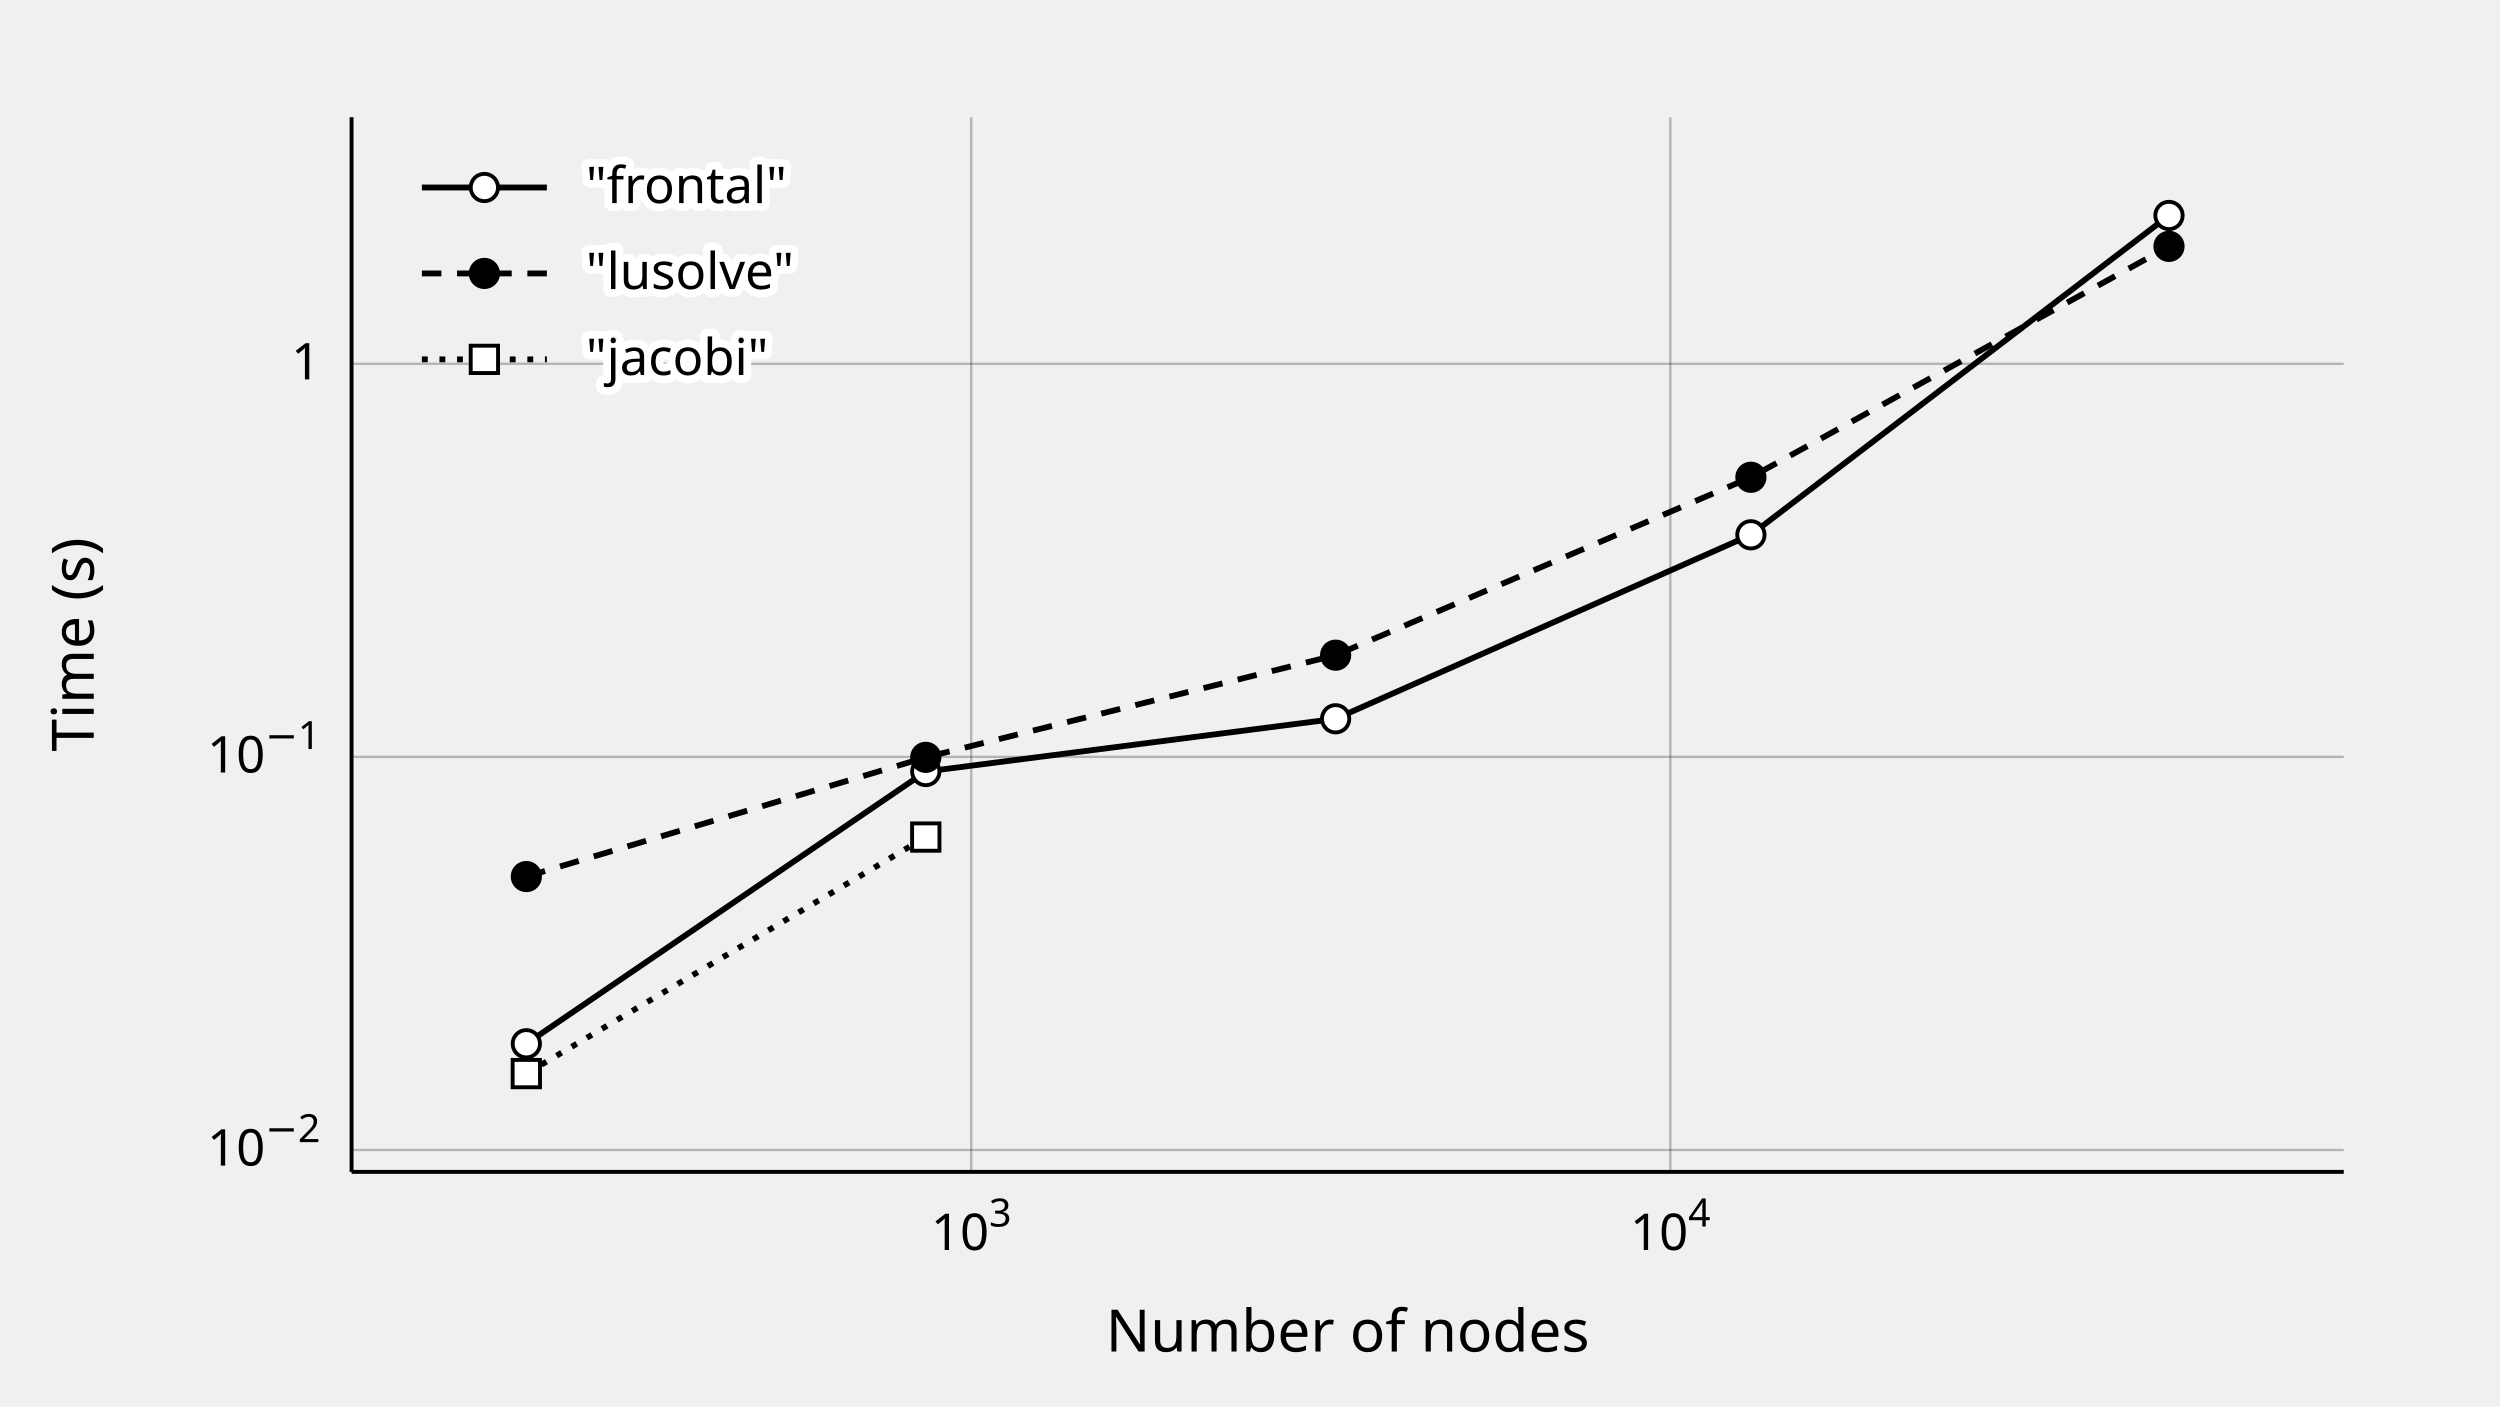
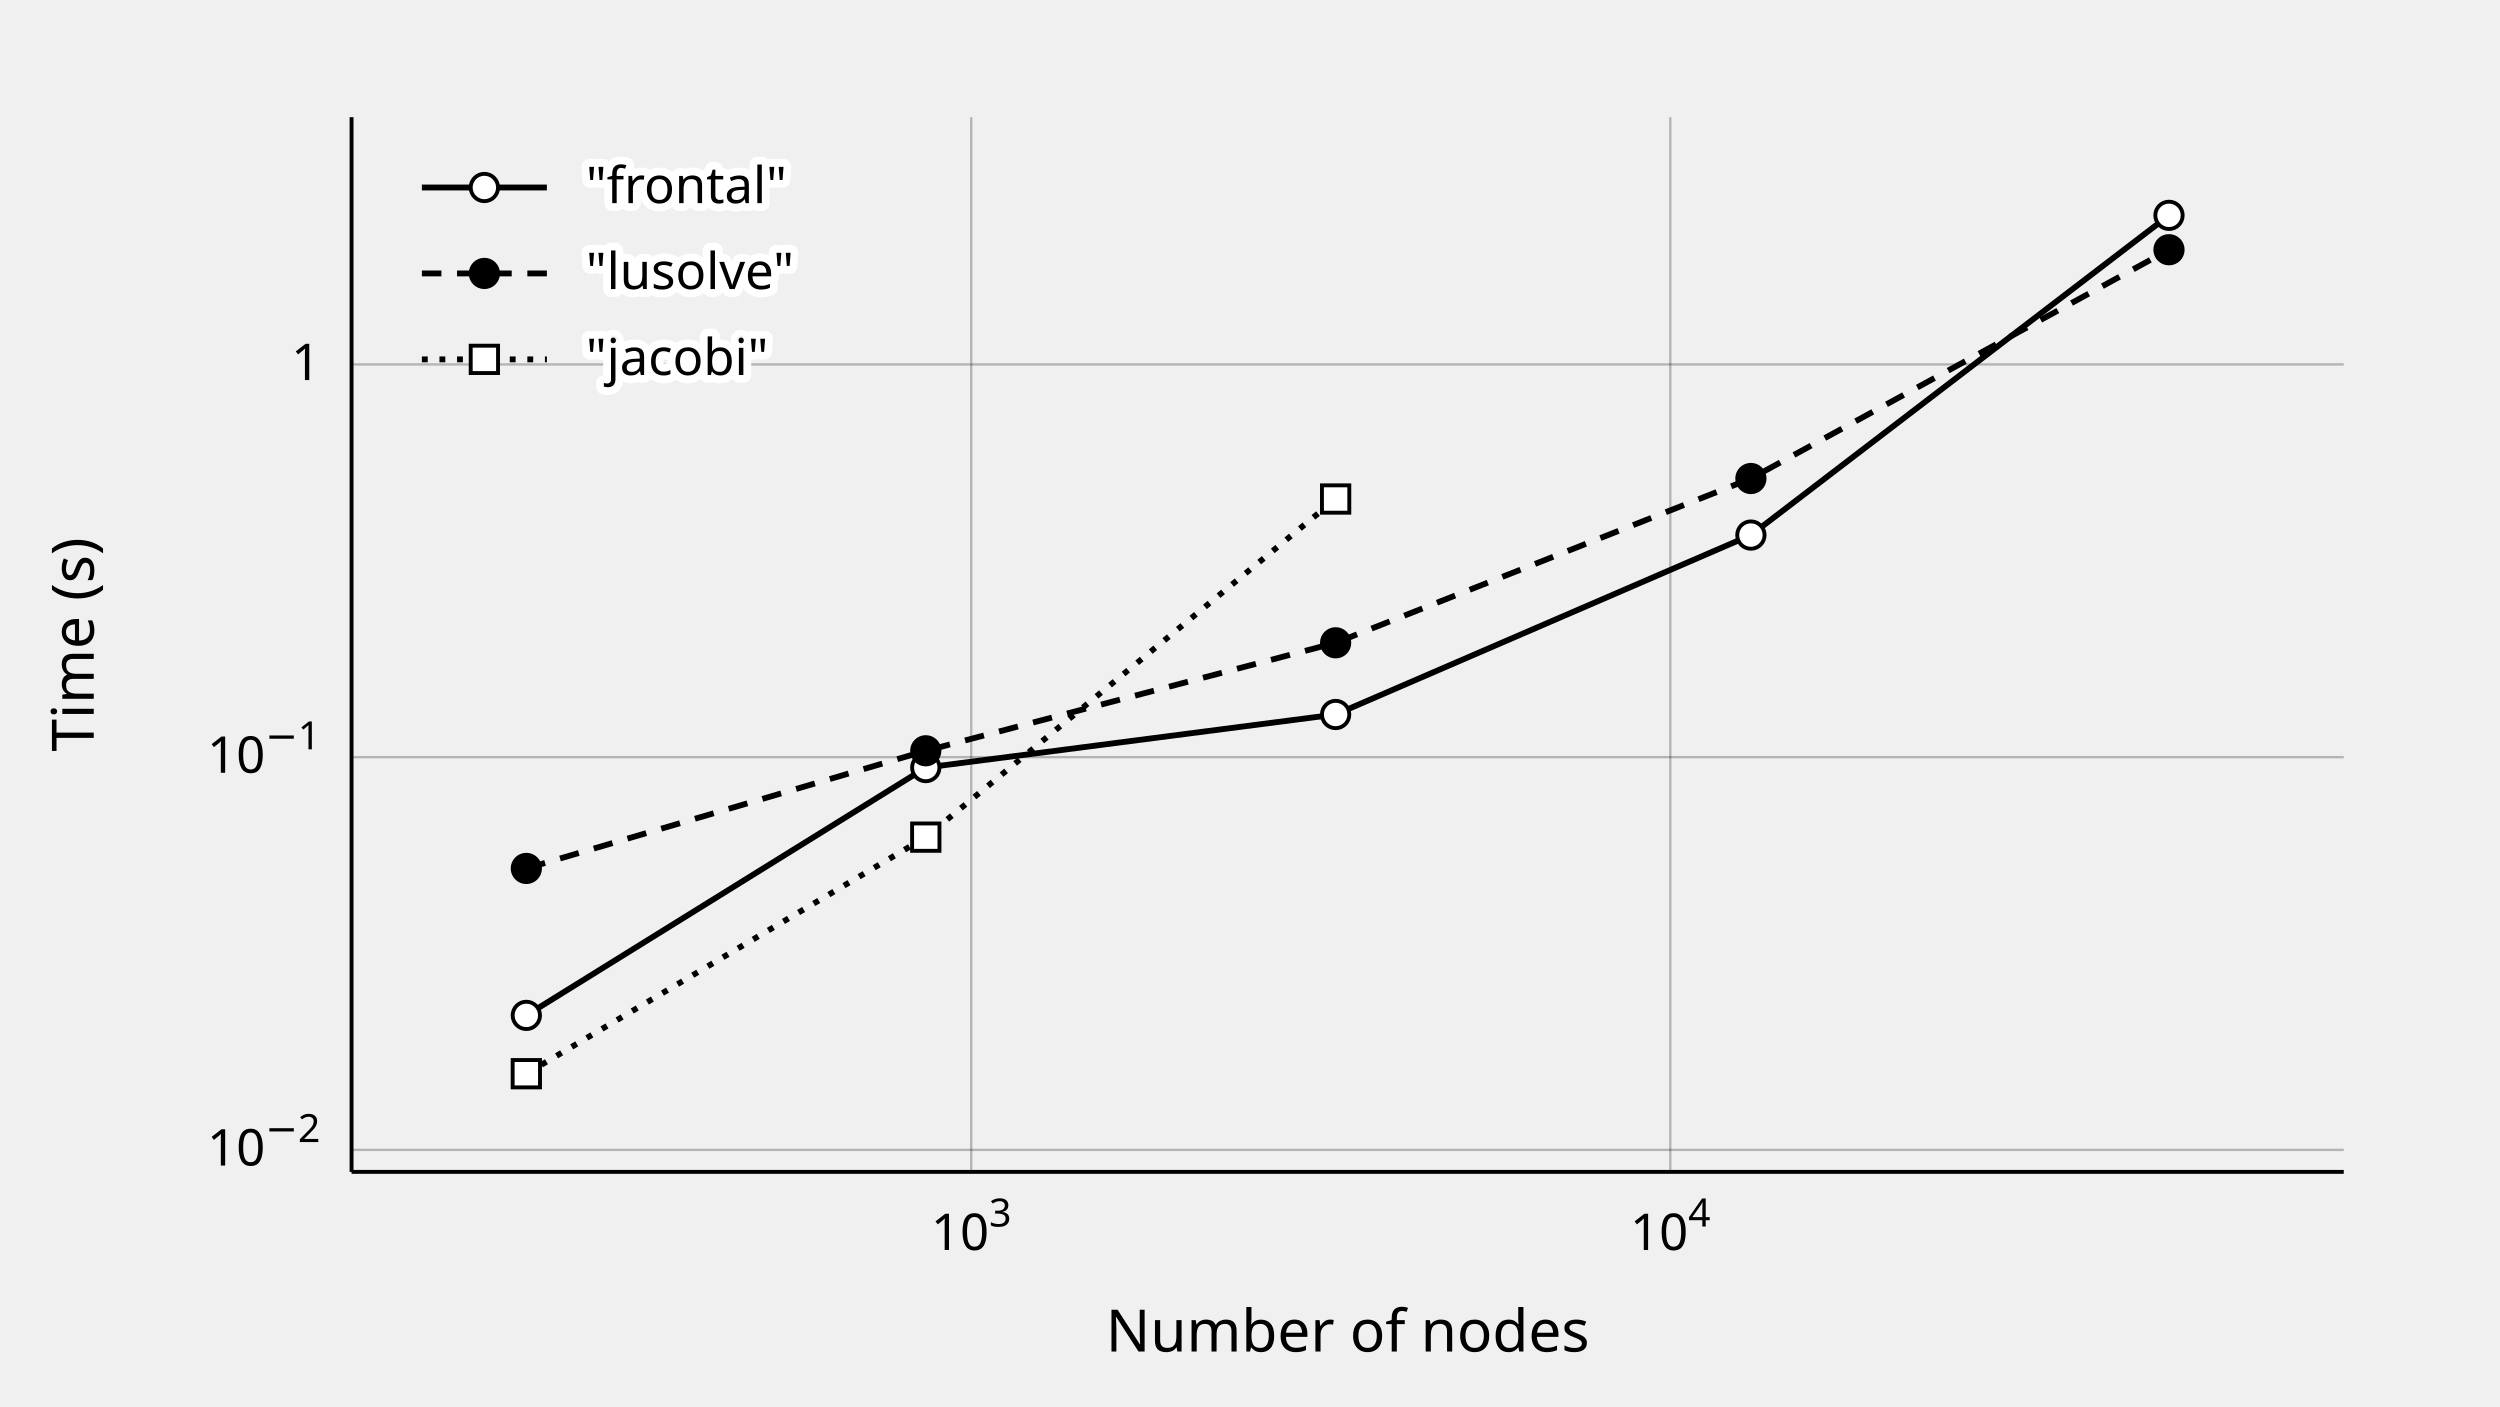
<svg xmlns="http://www.w3.org/2000/svg" viewBox="0 0 640 360" width="640" height="360" font-family="sans-serif" font-size="15" fill="#000">
  <defs>
    <marker id="arrow" viewBox="0 0 10 10" refX="9" refY="5" markerWidth="7" markerHeight="7" orient="auto-start-reverse">
      <path d="M0,0 L10,5 L0,10 z" fill="#000" />
    </marker>
  </defs>
  <g stroke="#000" stroke-width="0.6" stroke-opacity="0.25">
    <line x1="248.63" y1="30" x2="248.63" y2="300" />
    <line x1="427.6" y1="30" x2="427.6" y2="300" />
-     <line x1="90" y1="294.39" x2="600" y2="294.39" />
-     <line x1="90" y1="193.76" x2="600" y2="193.76" />
-     <line x1="90" y1="93.13" x2="600" y2="93.13" />
+     <line x1="90" y1="294.37" x2="600" y2="294.37" />
+     <line x1="90" y1="193.83" x2="600" y2="193.83" />
+     <line x1="90" y1="93.29" x2="600" y2="93.29" />
  </g>
  <line x1="90" y1="300" x2="600" y2="300" stroke="#000" stroke-width="1" />
  <line x1="90" y1="30" x2="90" y2="300" stroke="#000" stroke-width="1" />
  <text x="248.63" y="320" font-size="13" text-anchor="middle">10<tspan dy="-6" font-size="10">3</tspan>
  </text>
  <text x="427.6" y="320" font-size="13" text-anchor="middle">10<tspan dy="-6" font-size="10">4</tspan>
  </text>
-   <text x="82" y="298.39" font-size="13" text-anchor="end">10<tspan dy="-6" font-size="10">−2</tspan>
+   <text x="82" y="298.37" font-size="13" text-anchor="end">10<tspan dy="-6" font-size="10">−2</tspan>
  </text>
-   <text x="82" y="197.76" font-size="13" text-anchor="end">10<tspan dy="-6" font-size="10">−1</tspan>
+   <text x="82" y="197.83" font-size="13" text-anchor="end">10<tspan dy="-6" font-size="10">−1</tspan>
  </text>
-   <text x="82" y="97.13" font-size="13" text-anchor="end">1</text>
+   <text x="82" y="97.29" font-size="13" text-anchor="end">1</text>
  <text x="345" y="346" text-anchor="middle">Number of nodes</text>
  <text x="24" y="165" text-anchor="middle" transform="rotate(-90 24 165)">Time (s)</text>
-   <polyline points="134.74,267.2 237,197.51 341.92,184.01 448.23,136.91 555.26,55.16" fill="none" stroke="#000" stroke-width="1.5" />
-   <circle cx="134.74" cy="267.2" r="3.5" fill="#fff" stroke="#000" stroke-width="1" />
-   <circle cx="237" cy="197.51" r="3.5" fill="#fff" stroke="#000" stroke-width="1" />
-   <circle cx="341.92" cy="184.01" r="3.5" fill="#fff" stroke="#000" stroke-width="1" />
-   <circle cx="448.23" cy="136.91" r="3.5" fill="#fff" stroke="#000" stroke-width="1" />
-   <circle cx="555.26" cy="55.16" r="3.5" fill="#fff" stroke="#000" stroke-width="1" />
+   <polyline points="134.74,259.94 237,196.5 341.92,182.91 448.23,136.98 555.26,55.13" fill="none" stroke="#000" stroke-width="1.5" />
+   <circle cx="134.74" cy="259.94" r="3.5" fill="#fff" stroke="#000" stroke-width="1" />
+   <circle cx="237" cy="196.5" r="3.5" fill="#fff" stroke="#000" stroke-width="1" />
+   <circle cx="341.92" cy="182.91" r="3.5" fill="#fff" stroke="#000" stroke-width="1" />
+   <circle cx="448.23" cy="136.98" r="3.5" fill="#fff" stroke="#000" stroke-width="1" />
+   <circle cx="555.26" cy="55.13" r="3.5" fill="#fff" stroke="#000" stroke-width="1" />
  <line x1="108" y1="48" x2="140" y2="48" stroke="#000" stroke-width="1.5" />
  <circle cx="124" cy="48" r="3.5" fill="#fff" stroke="#000" stroke-width="1" />
  <text x="150" y="52" font-size="13" stroke="#fff" stroke-width="4" stroke-linejoin="round" paint-order="stroke">"frontal"</text>
-   <polyline points="134.74,224.4 237,193.88 341.92,167.73 448.23,122.18 555.26,63.07" fill="none" stroke="#000" stroke-width="1.5" stroke-dasharray="5 4" />
-   <circle cx="134.74" cy="224.4" r="3.5" fill="#000" stroke="#000" stroke-width="1" />
-   <circle cx="237" cy="193.88" r="3.5" fill="#000" stroke="#000" stroke-width="1" />
-   <circle cx="341.92" cy="167.73" r="3.5" fill="#000" stroke="#000" stroke-width="1" />
-   <circle cx="448.23" cy="122.18" r="3.5" fill="#000" stroke="#000" stroke-width="1" />
-   <circle cx="555.26" cy="63.07" r="3.5" fill="#000" stroke="#000" stroke-width="1" />
+   <polyline points="134.74,222.32 237,192.2 341.92,164.56 448.23,122.5 555.26,63.93" fill="none" stroke="#000" stroke-width="1.5" stroke-dasharray="5 4" />
+   <circle cx="134.74" cy="222.32" r="3.5" fill="#000" stroke="#000" stroke-width="1" />
+   <circle cx="237" cy="192.2" r="3.5" fill="#000" stroke="#000" stroke-width="1" />
+   <circle cx="341.92" cy="164.56" r="3.5" fill="#000" stroke="#000" stroke-width="1" />
+   <circle cx="448.23" cy="122.5" r="3.5" fill="#000" stroke="#000" stroke-width="1" />
+   <circle cx="555.26" cy="63.93" r="3.5" fill="#000" stroke="#000" stroke-width="1" />
  <line x1="108" y1="70" x2="140" y2="70" stroke="#000" stroke-width="1.5" stroke-dasharray="5 4" />
  <circle cx="124" cy="70" r="3.5" fill="#000" stroke="#000" stroke-width="1" />
  <text x="150" y="74" font-size="13" stroke="#fff" stroke-width="4" stroke-linejoin="round" paint-order="stroke">"lusolve"</text>
-   <polyline points="134.74,274.84 237,214.29" fill="none" stroke="#000" stroke-width="1.5" stroke-dasharray="1.5 3" />
-   <rect x="131.24" y="271.34" width="7" height="7" fill="#fff" stroke="#000" stroke-width="1" />
-   <rect x="233.5" y="210.79" width="7" height="7" fill="#fff" stroke="#000" stroke-width="1" />
+   <polyline points="134.74,274.87 237,214.31 341.92,127.75" fill="none" stroke="#000" stroke-width="1.5" stroke-dasharray="1.5 3" />
+   <rect x="131.24" y="271.37" width="7" height="7" fill="#fff" stroke="#000" stroke-width="1" />
+   <rect x="233.5" y="210.81" width="7" height="7" fill="#fff" stroke="#000" stroke-width="1" />
+   <rect x="338.42" y="124.25" width="7" height="7" fill="#fff" stroke="#000" stroke-width="1" />
  <line x1="108" y1="92" x2="140" y2="92" stroke="#000" stroke-width="1.5" stroke-dasharray="1.5 3" />
  <rect x="120.5" y="88.5" width="7" height="7" fill="#fff" stroke="#000" stroke-width="1" />
  <text x="150" y="96" font-size="13" stroke="#fff" stroke-width="4" stroke-linejoin="round" paint-order="stroke">"jacobi"</text>
</svg>
